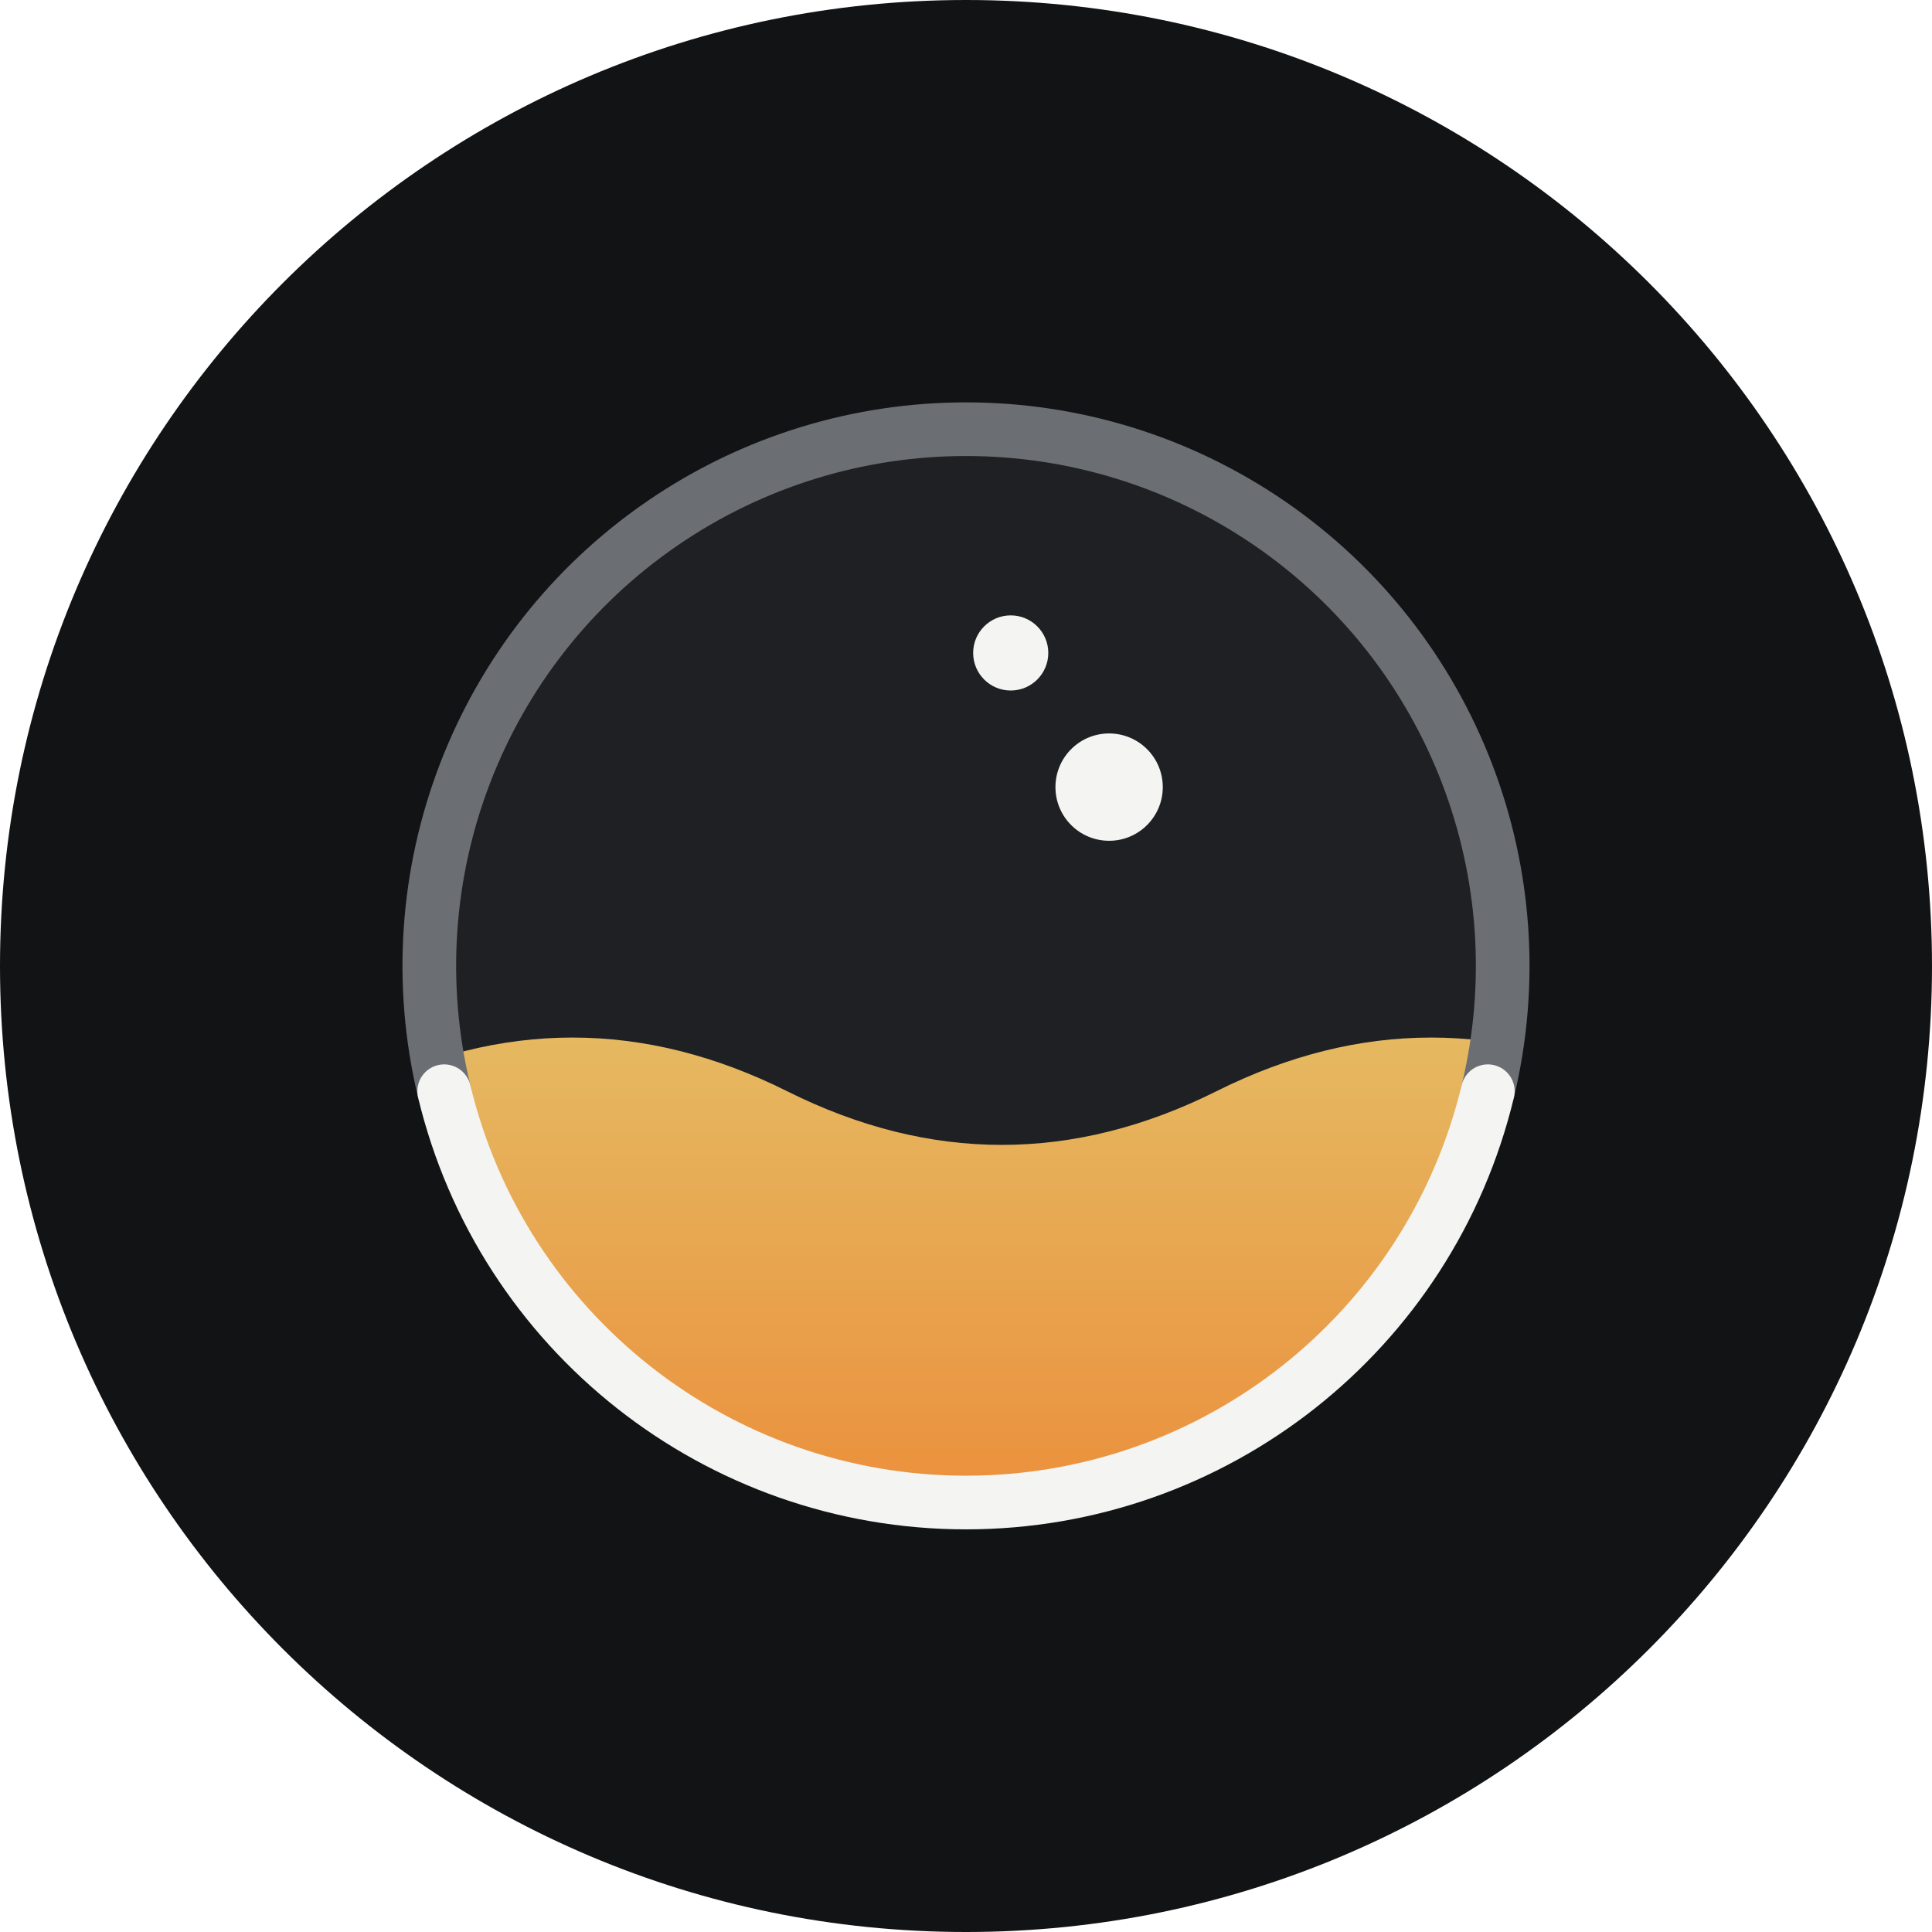
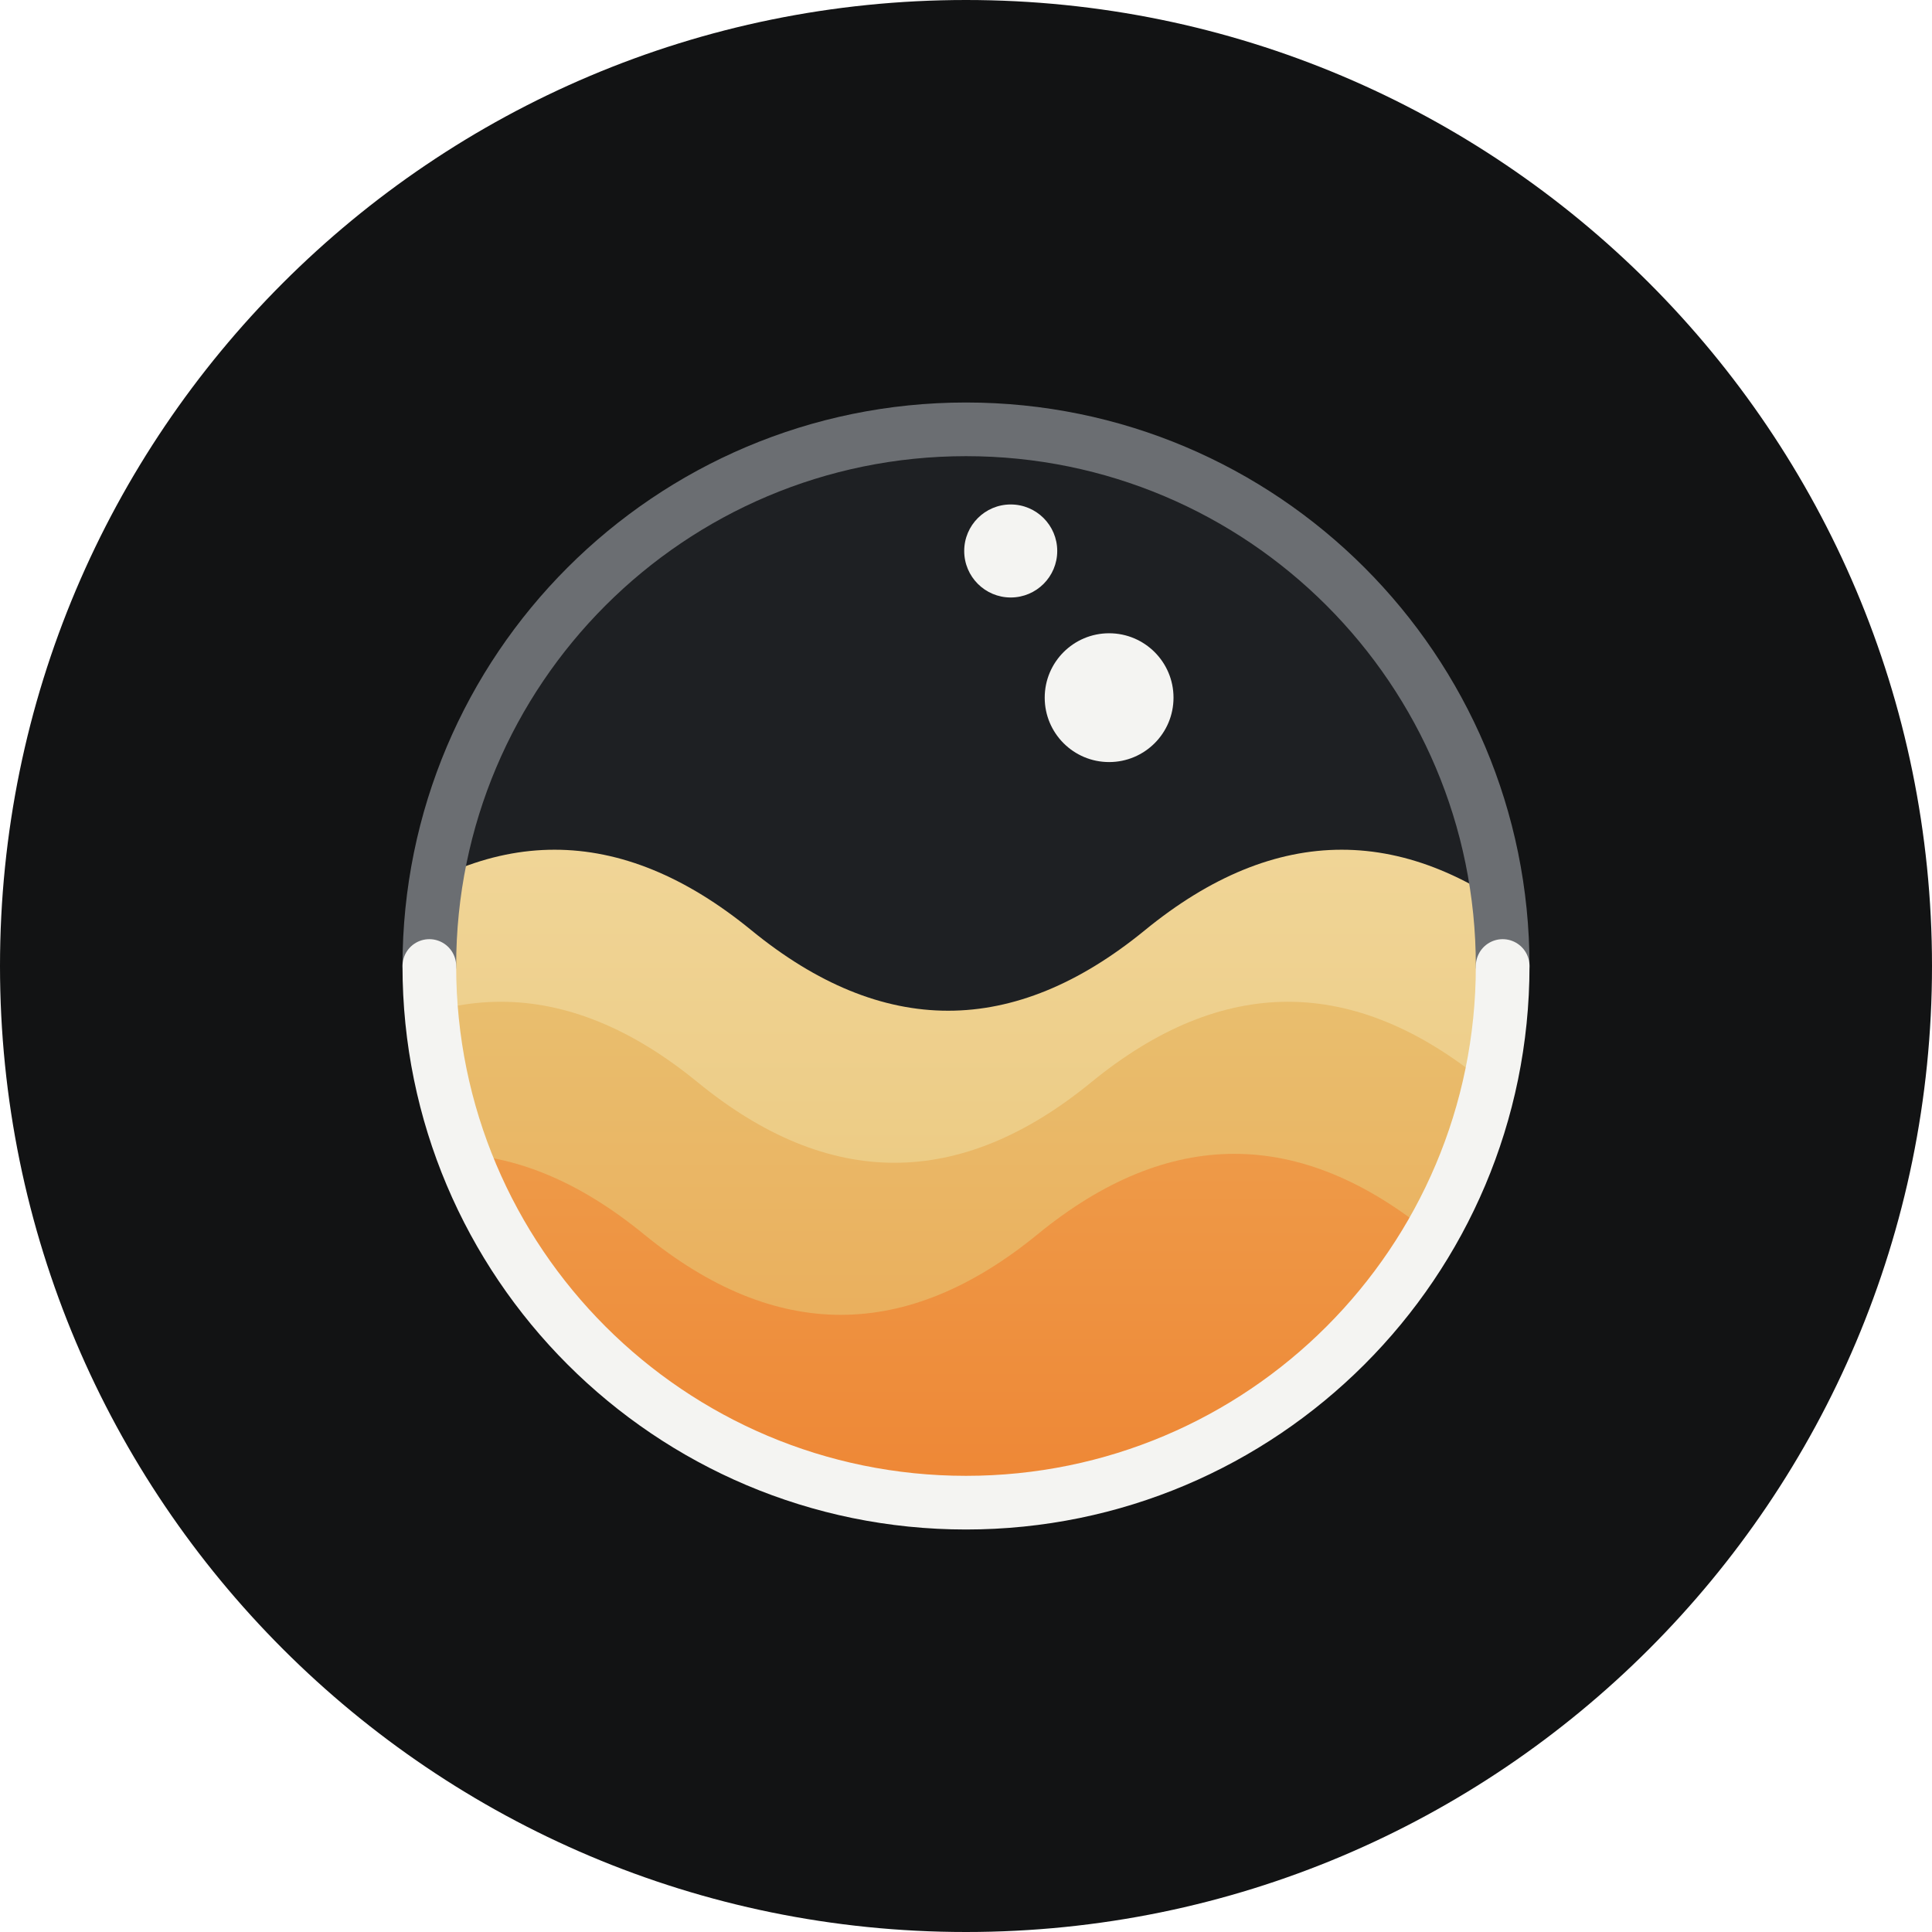
<svg xmlns="http://www.w3.org/2000/svg" width="108" height="108" viewBox="0 0 108 108">
  <clipPath id="m">
    <circle cx="54" cy="54" r="54" />
  </clipPath>
  <g clip-path="url(#m)">
    <defs>
-       <linearGradient id="od" x1="0" y1="0" x2="0" y2="1">
-         <stop offset="0" style="stop-color: #E5B961" />
+       <linearGradient id="od1" x1="0" y1="0" x2="0" y2="1">
+         <stop offset="0" style="stop-color: #F0D597" />
+         <stop offset="1" style="stop-color: #E5B961" />
+       </linearGradient>
+       <linearGradient id="od2" x1="0" y1="0" x2="0" y2="1">
+         <stop offset="0" style="stop-color: #E9BE6E" />
+         <stop offset="1" style="stop-color: #EC9A45" />
+       </linearGradient>
+       <linearGradient id="od3" x1="0" y1="0" x2="0" y2="1">
+         <stop offset="0" style="stop-color: #EE9A48" />
        <stop offset="1" style="stop-color: #EF7625" />
      </linearGradient>
    </defs>
    <rect width="108" height="108" style="fill: #121314" />
    <circle cx="54" cy="54" r="30" style="fill: #1E2023" />
    <clipPath id="odc">
      <circle cx="54" cy="54" r="29" />
    </clipPath>
    <g clip-path="url(#odc)">
-       <path d="M20 61 Q32 55 44 61 T68 61 T92 61 V100 H20 Z" style="fill: url(#od)" />
+       <path d="M-2 52 Q9 61 20 52 T42 52 T64 52 T86 52 T108 52 T130 52 V100 H-2 Z" style="fill: url(#od1)" />
+       <path d="M-5 60.5 Q6 69.5 17 60.5 T39 60.5 T61 60.5 T83 60.5 T105 60.5 T127 60.5 V100 H-5 Z" style="fill: url(#od2)" />
+       <path d="M-8 69 Q3 78 14 69 T36 69 T58 69 T80 69 T102 69 T124 69 V100 H-8 Z" style="fill: url(#od3)" />
    </g>
-     <path d="M24.83 61 A30 30 0 1 1 83.17 61" style="fill: none; stroke: #6B6E72; stroke-width: 3; stroke-linecap: round" />
-     <path d="M24.83 61 A30 30 0 0 0 83.17 61" style="fill: none; stroke: #F4F4F2; stroke-width: 3; stroke-linecap: round" />
-     <circle cx="62" cy="44" r="3" style="fill: #F4F4F2" />
-     <circle cx="56.5" cy="36.5" r="2.1" style="fill: #F4F4F2" />
+     <path d="M24 54 A30 30 0 1 1 84 54" style="fill: none; stroke: #6B6E72; stroke-width: 3; stroke-linecap: round" />
+     <path d="M24 54 A30 30 0 0 0 84 54" style="fill: none; stroke: #F4F4F2; stroke-width: 3; stroke-linecap: round" />
+     <circle cx="62" cy="39" r="3.6" style="fill: #F4F4F2" />
+     <circle cx="56.5" cy="30.8" r="2.6" style="fill: #F4F4F2" />
  </g>
</svg>
